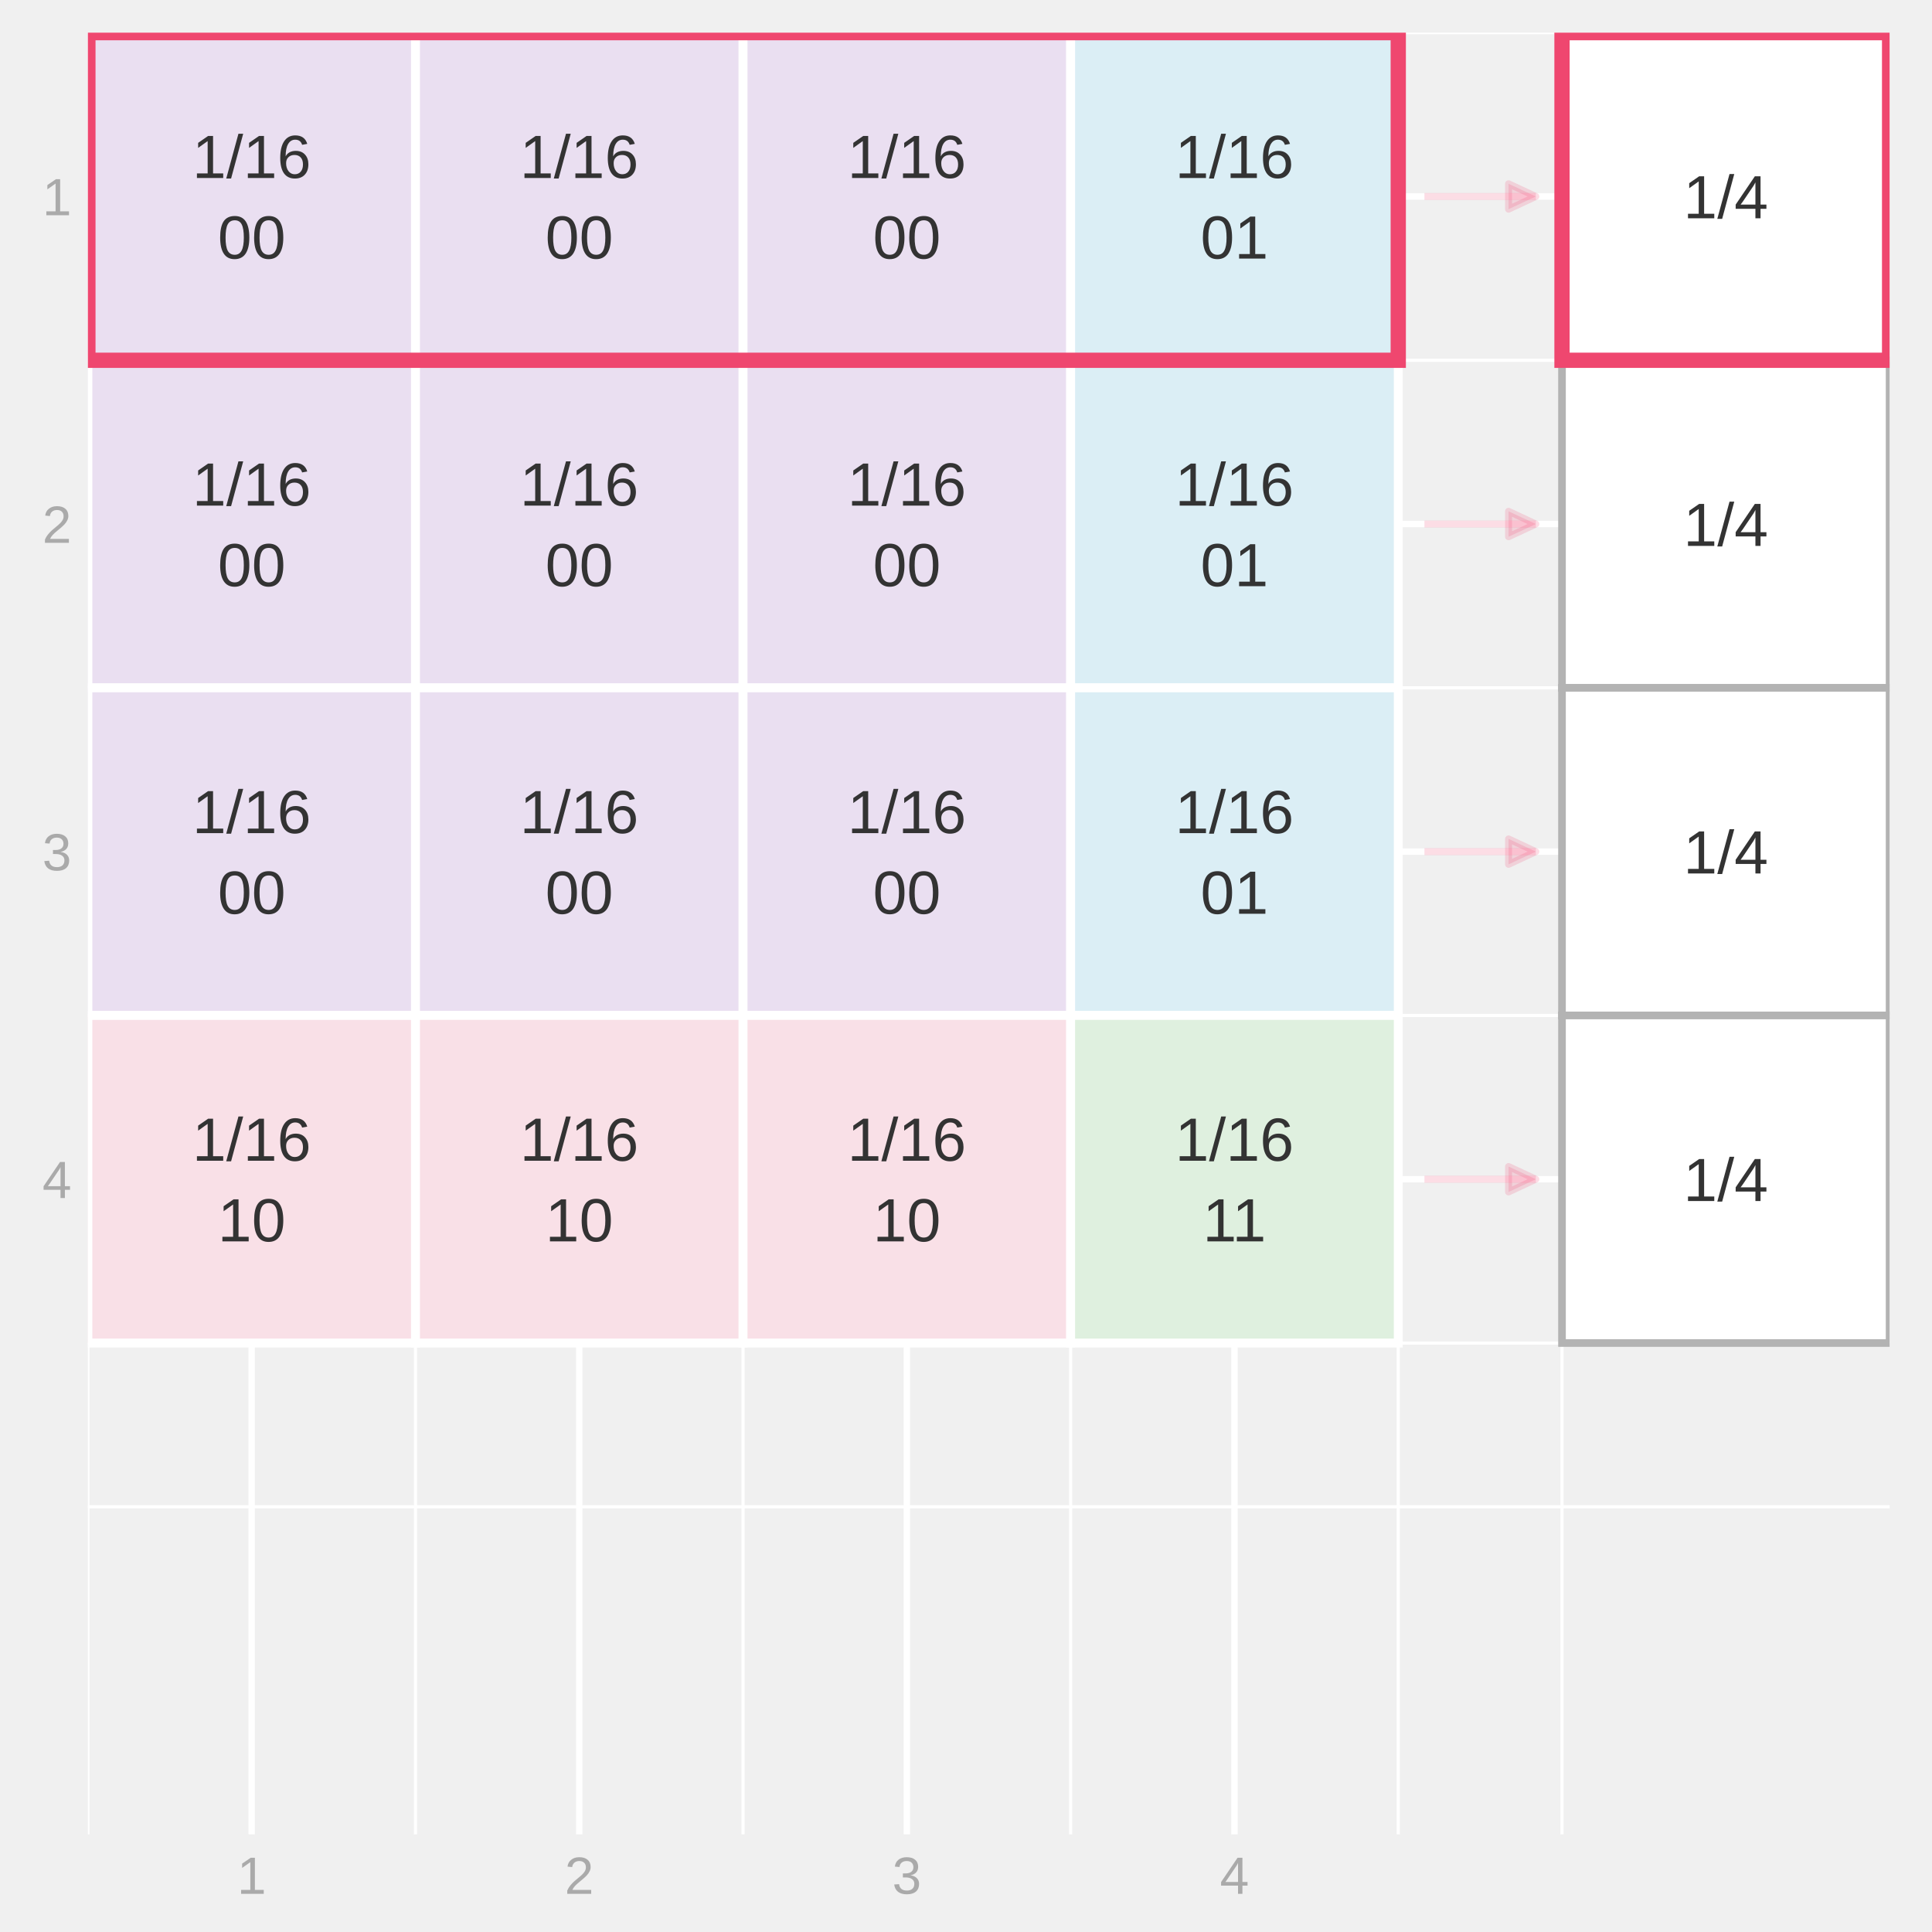
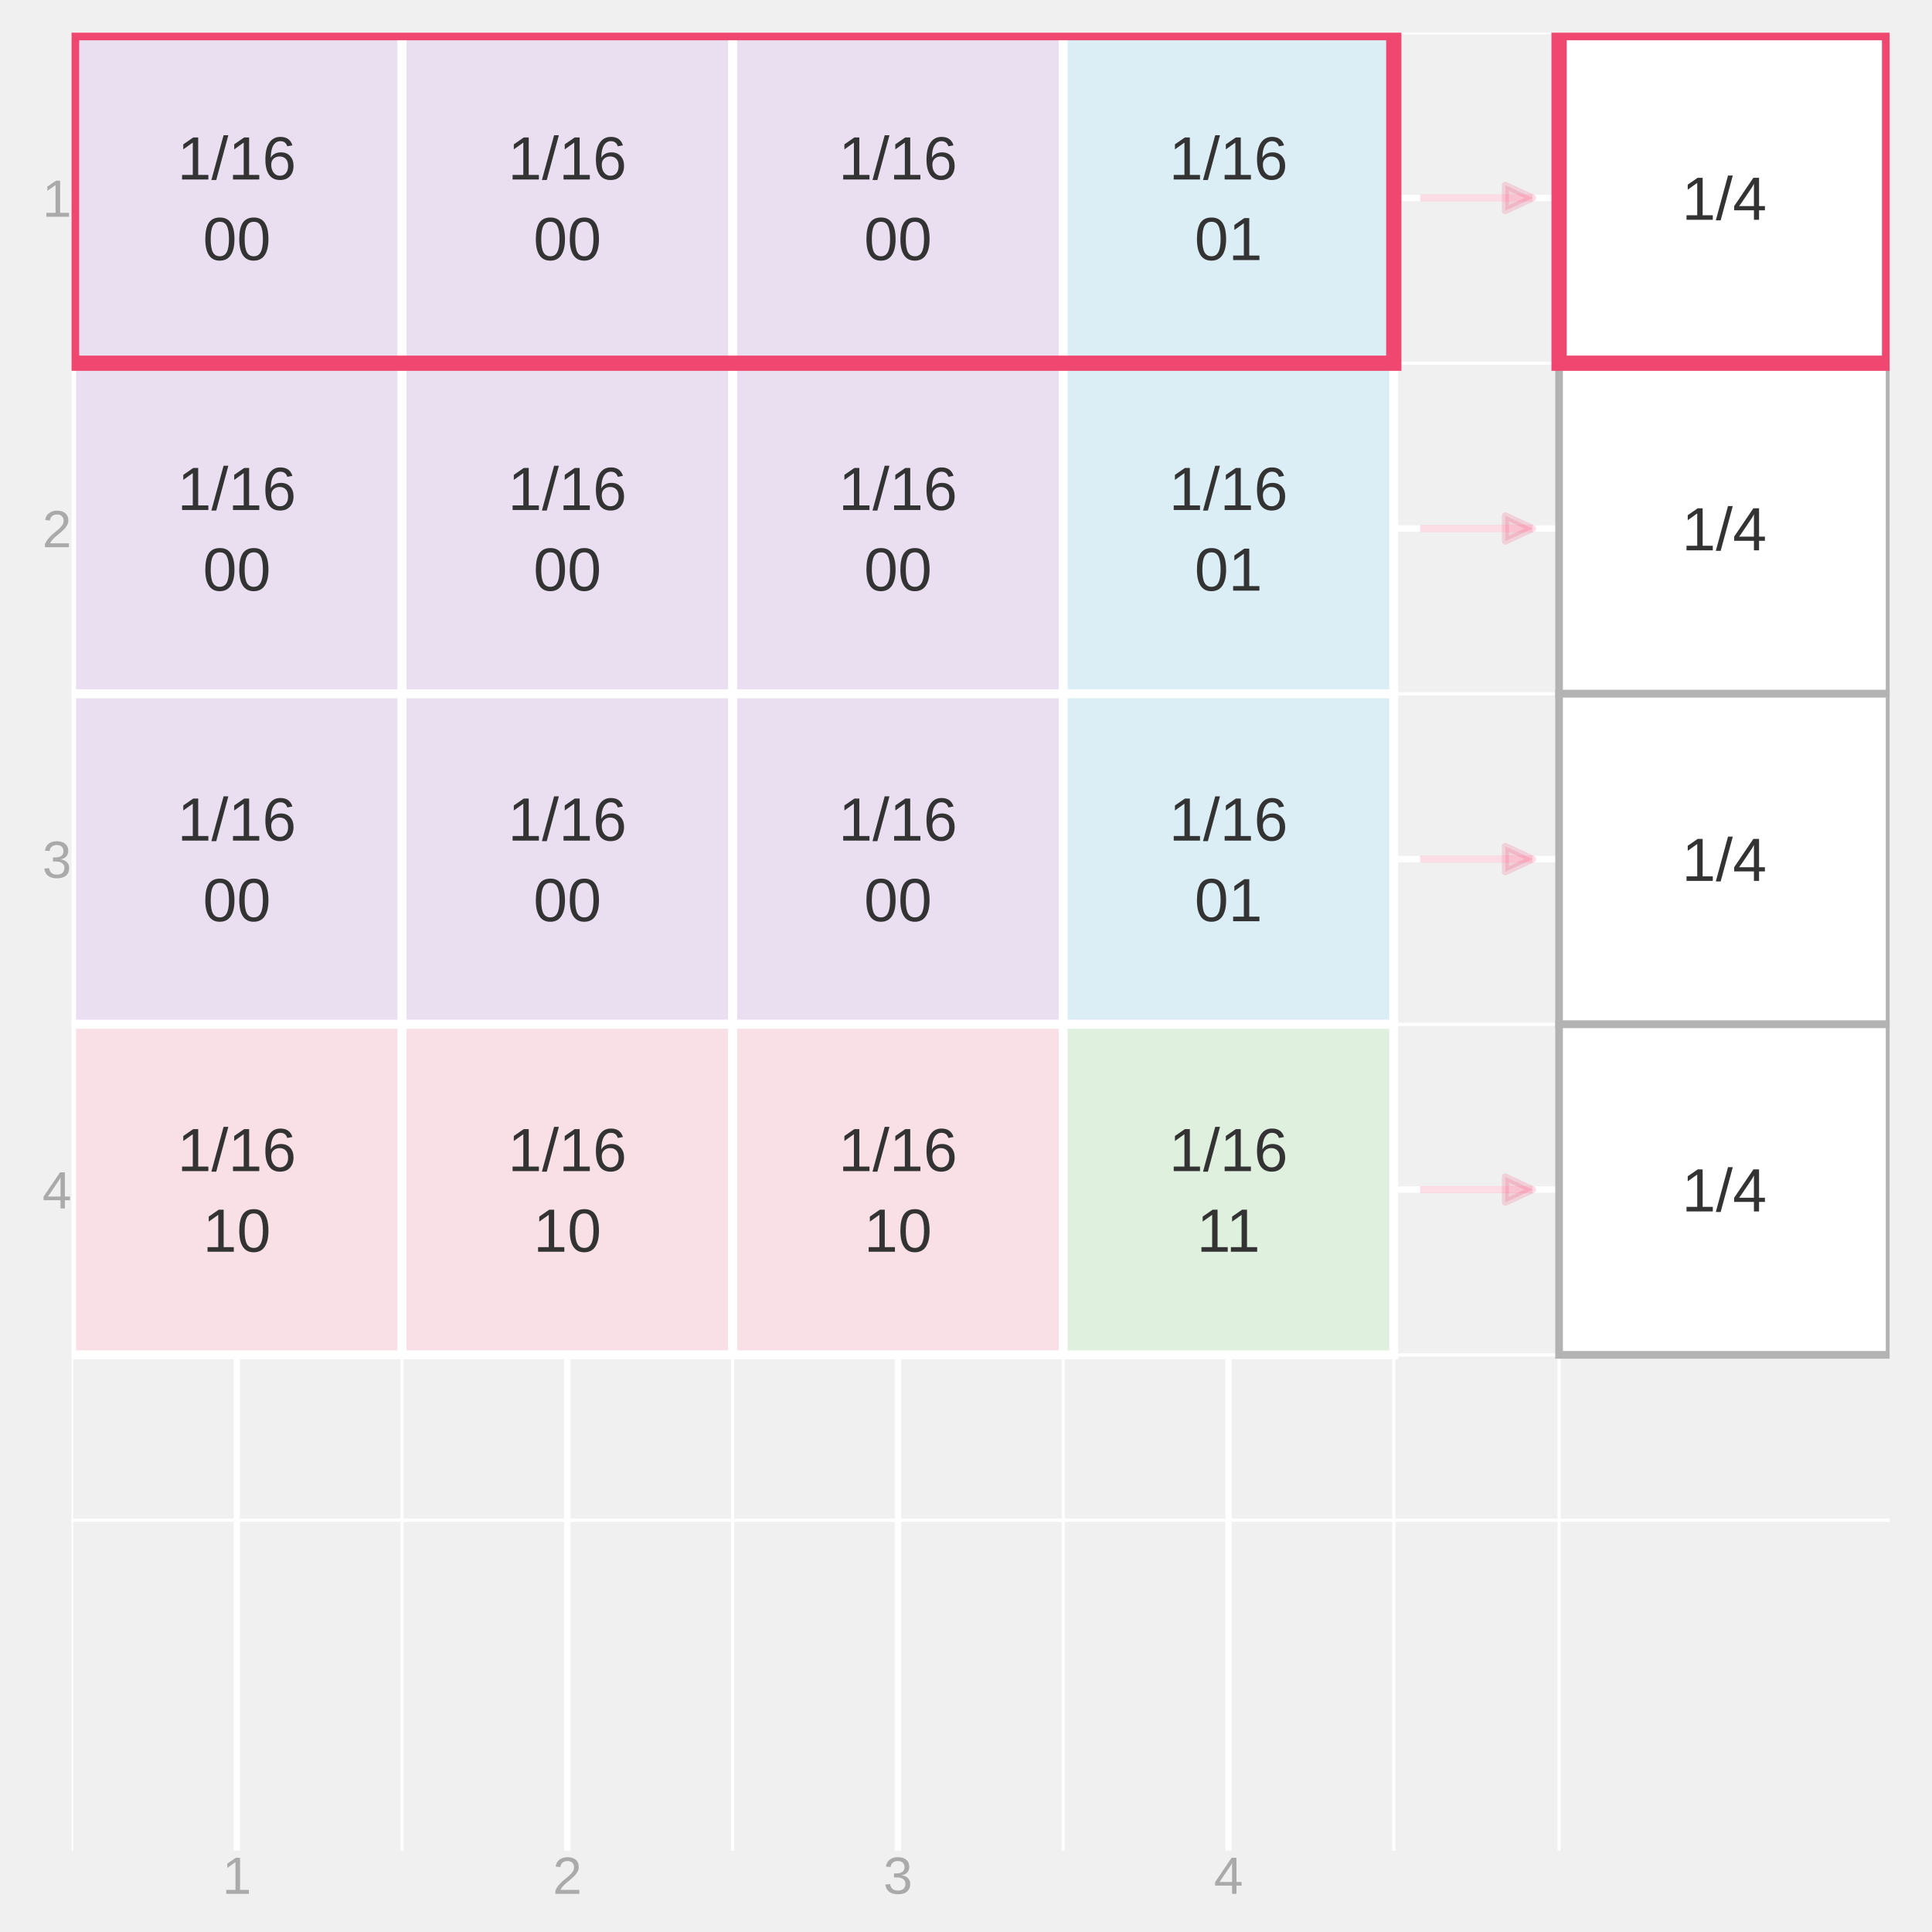
<svg xmlns="http://www.w3.org/2000/svg" width="324.00pt" height="324.00pt" viewBox="0 0 324.00 324.00">
  <g class="svglite">
    <defs>
      <style type="text/css">
    .svglite line, .svglite polyline, .svglite polygon, .svglite path, .svglite rect, .svglite circle {
      fill: none;
      stroke: #000000;
      stroke-linecap: round;
      stroke-linejoin: round;
      stroke-miterlimit: 10.00;
    }
    .svglite text {
      white-space: pre;
    }
    .svglite g.glyphgroup path {
      fill: inherit;
      stroke: none;
    }
  </style>
    </defs>
    <rect width="100%" height="100%" style="stroke: none; fill: none;" />
    <defs>
      <clipPath id="cpMC4wMHwzMjQuMDB8MC4wMHwzMjQuMDA=">
        <rect x="0.00" y="0.00" width="324.00" height="324.00" />
      </clipPath>
    </defs>
    <g clip-path="url(#cpMC4wMHwzMjQuMDB8MC4wMHwzMjQuMDA=)">
</g>
    <defs>
      <clipPath id="cpMS42M3wzMjIuMzd8MC4wMHwzMjQuMDA=">
        <rect x="1.63" y="0.00" width="320.74" height="324.00" />
      </clipPath>
    </defs>
    <g clip-path="url(#cpMS42M3wzMjIuMzd8MC4wMHwzMjQuMDA=)">
      <rect x="1.63" y="0.00" width="320.74" height="324.00" style="stroke-width: 1.07; stroke: none;" />
    </g>
    <g clip-path="url(#cpMC4wMHwzMjQuMDB8MC4wMHwzMjQuMDA=)">
</g>
    <defs>
-       <clipPath id="cpMTQuNzR8MzE2Ljg5fDUuNDh8MzA3LjYz">
-         <rect x="14.74" y="5.48" width="302.15" height="302.15" />
+       <clipPath id="cpMTIuMDB8MzE2Ljg5fDUuNDh8MzEwLjM3">
+         <rect x="12.00" y="5.48" width="304.89" height="304.89" />
      </clipPath>
    </defs>
-     <g clip-path="url(#cpMTQuNzR8MzE2Ljg5fDUuNDh8MzA3LjYz)">
-       <rect x="14.74" y="5.48" width="302.15" height="302.15" style="stroke-width: 1.07; stroke: none;" />
-       <polyline points="14.74,5.48 316.89,5.48 " style="stroke-width: 0.53; stroke: #FFFFFF; stroke-linecap: butt;" />
-       <polyline points="14.74,60.42 316.89,60.42 " style="stroke-width: 0.53; stroke: #FFFFFF; stroke-linecap: butt;" />
-       <polyline points="14.74,115.35 316.89,115.35 " style="stroke-width: 0.53; stroke: #FFFFFF; stroke-linecap: butt;" />
-       <polyline points="14.74,170.29 316.89,170.29 " style="stroke-width: 0.53; stroke: #FFFFFF; stroke-linecap: butt;" />
-       <polyline points="14.74,225.23 316.89,225.23 " style="stroke-width: 0.53; stroke: #FFFFFF; stroke-linecap: butt;" />
-       <polyline points="14.74,252.69 316.89,252.69 " style="stroke-width: 0.53; stroke: #FFFFFF; stroke-linecap: butt;" />
-       <polyline points="14.74,307.63 14.74,5.48 " style="stroke-width: 0.53; stroke: #FFFFFF; stroke-linecap: butt;" />
-       <polyline points="69.68,307.63 69.68,5.48 " style="stroke-width: 0.53; stroke: #FFFFFF; stroke-linecap: butt;" />
-       <polyline points="124.61,307.63 124.61,5.48 " style="stroke-width: 0.53; stroke: #FFFFFF; stroke-linecap: butt;" />
-       <polyline points="179.55,307.63 179.55,5.48 " style="stroke-width: 0.53; stroke: #FFFFFF; stroke-linecap: butt;" />
-       <polyline points="234.49,307.63 234.49,5.48 " style="stroke-width: 0.53; stroke: #FFFFFF; stroke-linecap: butt;" />
-       <polyline points="261.95,307.63 261.95,5.48 " style="stroke-width: 0.53; stroke: #FFFFFF; stroke-linecap: butt;" />
-       <polyline points="14.74,32.95 316.89,32.95 " style="stroke-width: 1.07; stroke: #FFFFFF; stroke-linecap: butt;" />
-       <polyline points="14.74,87.88 316.89,87.88 " style="stroke-width: 1.07; stroke: #FFFFFF; stroke-linecap: butt;" />
-       <polyline points="14.74,142.82 316.89,142.82 " style="stroke-width: 1.07; stroke: #FFFFFF; stroke-linecap: butt;" />
-       <polyline points="14.74,197.76 316.89,197.76 " style="stroke-width: 1.07; stroke: #FFFFFF; stroke-linecap: butt;" />
-       <polyline points="42.21,307.63 42.21,5.48 " style="stroke-width: 1.07; stroke: #FFFFFF; stroke-linecap: butt;" />
-       <polyline points="97.14,307.63 97.14,5.48 " style="stroke-width: 1.07; stroke: #FFFFFF; stroke-linecap: butt;" />
-       <polyline points="152.08,307.63 152.08,5.48 " style="stroke-width: 1.07; stroke: #FFFFFF; stroke-linecap: butt;" />
-       <polyline points="207.02,307.63 207.02,5.48 " style="stroke-width: 1.07; stroke: #FFFFFF; stroke-linecap: butt;" />
-       <rect x="14.74" y="5.48" width="54.94" height="54.94" style="stroke-width: 1.49; stroke: #FFFFFF; stroke-linecap: butt; stroke-linejoin: miter; fill: #EADFF1;" />
-       <rect x="14.74" y="60.42" width="54.94" height="54.94" style="stroke-width: 1.49; stroke: #FFFFFF; stroke-linecap: butt; stroke-linejoin: miter; fill: #EADFF1;" />
-       <rect x="14.74" y="115.35" width="54.94" height="54.94" style="stroke-width: 1.49; stroke: #FFFFFF; stroke-linecap: butt; stroke-linejoin: miter; fill: #EADFF1;" />
-       <rect x="14.74" y="170.29" width="54.94" height="54.94" style="stroke-width: 1.49; stroke: #FFFFFF; stroke-linecap: butt; stroke-linejoin: miter; fill: #F9E0E7;" />
-       <rect x="69.68" y="5.48" width="54.94" height="54.94" style="stroke-width: 1.49; stroke: #FFFFFF; stroke-linecap: butt; stroke-linejoin: miter; fill: #EADFF1;" />
-       <rect x="69.68" y="60.42" width="54.94" height="54.94" style="stroke-width: 1.49; stroke: #FFFFFF; stroke-linecap: butt; stroke-linejoin: miter; fill: #EADFF1;" />
-       <rect x="69.68" y="115.35" width="54.94" height="54.94" style="stroke-width: 1.49; stroke: #FFFFFF; stroke-linecap: butt; stroke-linejoin: miter; fill: #EADFF1;" />
-       <rect x="69.68" y="170.29" width="54.94" height="54.94" style="stroke-width: 1.49; stroke: #FFFFFF; stroke-linecap: butt; stroke-linejoin: miter; fill: #F9E0E7;" />
-       <rect x="124.61" y="5.48" width="54.94" height="54.94" style="stroke-width: 1.49; stroke: #FFFFFF; stroke-linecap: butt; stroke-linejoin: miter; fill: #EADFF1;" />
-       <rect x="124.61" y="60.42" width="54.94" height="54.94" style="stroke-width: 1.49; stroke: #FFFFFF; stroke-linecap: butt; stroke-linejoin: miter; fill: #EADFF1;" />
-       <rect x="124.61" y="115.35" width="54.94" height="54.94" style="stroke-width: 1.49; stroke: #FFFFFF; stroke-linecap: butt; stroke-linejoin: miter; fill: #EADFF1;" />
-       <rect x="124.61" y="170.29" width="54.94" height="54.94" style="stroke-width: 1.49; stroke: #FFFFFF; stroke-linecap: butt; stroke-linejoin: miter; fill: #F9E0E7;" />
-       <rect x="179.55" y="5.48" width="54.94" height="54.94" style="stroke-width: 1.49; stroke: #FFFFFF; stroke-linecap: butt; stroke-linejoin: miter; fill: #DBEEF5;" />
-       <rect x="179.55" y="60.42" width="54.94" height="54.94" style="stroke-width: 1.49; stroke: #FFFFFF; stroke-linecap: butt; stroke-linejoin: miter; fill: #DBEEF5;" />
-       <rect x="179.55" y="115.35" width="54.94" height="54.94" style="stroke-width: 1.49; stroke: #FFFFFF; stroke-linecap: butt; stroke-linejoin: miter; fill: #DBEEF5;" />
-       <rect x="179.55" y="170.29" width="54.94" height="54.94" style="stroke-width: 1.49; stroke: #FFFFFF; stroke-linecap: butt; stroke-linejoin: miter; fill: #DFF0DF;" />
-       <text x="42.21" y="29.85" text-anchor="middle" style="font-size: 10.24px;fill: #333333; font-family: &quot;Arial&quot;;" textLength="19.91px" lengthAdjust="spacingAndGlyphs">1/16</text>
-       <text x="42.21" y="43.37" text-anchor="middle" style="font-size: 10.24px;fill: #333333; font-family: &quot;Arial&quot;;" textLength="11.38px" lengthAdjust="spacingAndGlyphs">00</text>
-       <text x="42.21" y="84.79" text-anchor="middle" style="font-size: 10.24px;fill: #333333; font-family: &quot;Arial&quot;;" textLength="19.91px" lengthAdjust="spacingAndGlyphs">1/16</text>
-       <text x="42.21" y="98.31" text-anchor="middle" style="font-size: 10.24px;fill: #333333; font-family: &quot;Arial&quot;;" textLength="11.38px" lengthAdjust="spacingAndGlyphs">00</text>
-       <text x="42.21" y="139.72" text-anchor="middle" style="font-size: 10.24px;fill: #333333; font-family: &quot;Arial&quot;;" textLength="19.91px" lengthAdjust="spacingAndGlyphs">1/16</text>
-       <text x="42.21" y="153.24" text-anchor="middle" style="font-size: 10.24px;fill: #333333; font-family: &quot;Arial&quot;;" textLength="11.38px" lengthAdjust="spacingAndGlyphs">00</text>
-       <text x="42.21" y="194.66" text-anchor="middle" style="font-size: 10.24px;fill: #333333; font-family: &quot;Arial&quot;;" textLength="19.91px" lengthAdjust="spacingAndGlyphs">1/16</text>
-       <text x="42.21" y="208.18" text-anchor="middle" style="font-size: 10.24px;fill: #333333; font-family: &quot;Arial&quot;;" textLength="11.38px" lengthAdjust="spacingAndGlyphs">10</text>
-       <text x="97.14" y="29.85" text-anchor="middle" style="font-size: 10.24px;fill: #333333; font-family: &quot;Arial&quot;;" textLength="19.91px" lengthAdjust="spacingAndGlyphs">1/16</text>
-       <text x="97.14" y="43.37" text-anchor="middle" style="font-size: 10.24px;fill: #333333; font-family: &quot;Arial&quot;;" textLength="11.38px" lengthAdjust="spacingAndGlyphs">00</text>
-       <text x="97.14" y="84.79" text-anchor="middle" style="font-size: 10.24px;fill: #333333; font-family: &quot;Arial&quot;;" textLength="19.91px" lengthAdjust="spacingAndGlyphs">1/16</text>
-       <text x="97.14" y="98.31" text-anchor="middle" style="font-size: 10.24px;fill: #333333; font-family: &quot;Arial&quot;;" textLength="11.38px" lengthAdjust="spacingAndGlyphs">00</text>
-       <text x="97.14" y="139.72" text-anchor="middle" style="font-size: 10.24px;fill: #333333; font-family: &quot;Arial&quot;;" textLength="19.91px" lengthAdjust="spacingAndGlyphs">1/16</text>
-       <text x="97.14" y="153.24" text-anchor="middle" style="font-size: 10.24px;fill: #333333; font-family: &quot;Arial&quot;;" textLength="11.38px" lengthAdjust="spacingAndGlyphs">00</text>
-       <text x="97.14" y="194.66" text-anchor="middle" style="font-size: 10.24px;fill: #333333; font-family: &quot;Arial&quot;;" textLength="19.91px" lengthAdjust="spacingAndGlyphs">1/16</text>
-       <text x="97.14" y="208.18" text-anchor="middle" style="font-size: 10.24px;fill: #333333; font-family: &quot;Arial&quot;;" textLength="11.38px" lengthAdjust="spacingAndGlyphs">10</text>
-       <text x="152.08" y="29.85" text-anchor="middle" style="font-size: 10.24px;fill: #333333; font-family: &quot;Arial&quot;;" textLength="19.91px" lengthAdjust="spacingAndGlyphs">1/16</text>
-       <text x="152.08" y="43.37" text-anchor="middle" style="font-size: 10.24px;fill: #333333; font-family: &quot;Arial&quot;;" textLength="11.38px" lengthAdjust="spacingAndGlyphs">00</text>
-       <text x="152.08" y="84.79" text-anchor="middle" style="font-size: 10.24px;fill: #333333; font-family: &quot;Arial&quot;;" textLength="19.91px" lengthAdjust="spacingAndGlyphs">1/16</text>
-       <text x="152.08" y="98.31" text-anchor="middle" style="font-size: 10.24px;fill: #333333; font-family: &quot;Arial&quot;;" textLength="11.38px" lengthAdjust="spacingAndGlyphs">00</text>
-       <text x="152.08" y="139.72" text-anchor="middle" style="font-size: 10.24px;fill: #333333; font-family: &quot;Arial&quot;;" textLength="19.91px" lengthAdjust="spacingAndGlyphs">1/16</text>
-       <text x="152.08" y="153.24" text-anchor="middle" style="font-size: 10.24px;fill: #333333; font-family: &quot;Arial&quot;;" textLength="11.38px" lengthAdjust="spacingAndGlyphs">00</text>
-       <text x="152.08" y="194.66" text-anchor="middle" style="font-size: 10.24px;fill: #333333; font-family: &quot;Arial&quot;;" textLength="19.91px" lengthAdjust="spacingAndGlyphs">1/16</text>
-       <text x="152.08" y="208.18" text-anchor="middle" style="font-size: 10.24px;fill: #333333; font-family: &quot;Arial&quot;;" textLength="11.38px" lengthAdjust="spacingAndGlyphs">10</text>
-       <text x="207.02" y="29.85" text-anchor="middle" style="font-size: 10.24px;fill: #333333; font-family: &quot;Arial&quot;;" textLength="19.91px" lengthAdjust="spacingAndGlyphs">1/16</text>
-       <text x="207.02" y="43.37" text-anchor="middle" style="font-size: 10.24px;fill: #333333; font-family: &quot;Arial&quot;;" textLength="11.38px" lengthAdjust="spacingAndGlyphs">01</text>
-       <text x="207.02" y="84.79" text-anchor="middle" style="font-size: 10.24px;fill: #333333; font-family: &quot;Arial&quot;;" textLength="19.91px" lengthAdjust="spacingAndGlyphs">1/16</text>
-       <text x="207.02" y="98.31" text-anchor="middle" style="font-size: 10.24px;fill: #333333; font-family: &quot;Arial&quot;;" textLength="11.38px" lengthAdjust="spacingAndGlyphs">01</text>
-       <text x="207.02" y="139.72" text-anchor="middle" style="font-size: 10.24px;fill: #333333; font-family: &quot;Arial&quot;;" textLength="19.91px" lengthAdjust="spacingAndGlyphs">1/16</text>
-       <text x="207.02" y="153.24" text-anchor="middle" style="font-size: 10.24px;fill: #333333; font-family: &quot;Arial&quot;;" textLength="11.38px" lengthAdjust="spacingAndGlyphs">01</text>
-       <text x="207.02" y="194.66" text-anchor="middle" style="font-size: 10.24px;fill: #333333; font-family: &quot;Arial&quot;;" textLength="19.91px" lengthAdjust="spacingAndGlyphs">1/16</text>
-       <text x="207.02" y="208.18" text-anchor="middle" style="font-size: 10.24px;fill: #333333; font-family: &quot;Arial&quot;;" textLength="10.61px" lengthAdjust="spacingAndGlyphs">11</text>
-       <rect x="14.74" y="5.48" width="219.75" height="54.94" style="stroke-width: 2.56; stroke: #EF476F; stroke-linecap: butt; stroke-linejoin: miter;" />
-       <line x1="238.88" y1="32.95" x2="257.56" y2="32.95" style="stroke-width: 1.17; stroke: #EF476F; stroke-opacity: 0.18; stroke-linecap: butt;" />
-       <polygon points="252.99,35.08 257.56,32.95 252.99,30.82 " style="stroke-width: 1.17; stroke: #EF476F; stroke-opacity: 0.18; stroke-linecap: butt; fill: #EF476F; fill-opacity: 0.18;" />
-       <line x1="238.88" y1="87.88" x2="257.56" y2="87.88" style="stroke-width: 1.17; stroke: #EF476F; stroke-opacity: 0.18; stroke-linecap: butt;" />
-       <polygon points="252.99,90.01 257.56,87.88 252.99,85.75 " style="stroke-width: 1.17; stroke: #EF476F; stroke-opacity: 0.18; stroke-linecap: butt; fill: #EF476F; fill-opacity: 0.18;" />
-       <line x1="238.88" y1="142.82" x2="257.56" y2="142.82" style="stroke-width: 1.17; stroke: #EF476F; stroke-opacity: 0.18; stroke-linecap: butt;" />
-       <polygon points="252.99,144.95 257.56,142.82 252.99,140.69 " style="stroke-width: 1.17; stroke: #EF476F; stroke-opacity: 0.18; stroke-linecap: butt; fill: #EF476F; fill-opacity: 0.18;" />
-       <line x1="238.88" y1="197.76" x2="257.56" y2="197.76" style="stroke-width: 1.17; stroke: #EF476F; stroke-opacity: 0.18; stroke-linecap: butt;" />
-       <polygon points="252.99,199.89 257.56,197.76 252.99,195.63 " style="stroke-width: 1.17; stroke: #EF476F; stroke-opacity: 0.18; stroke-linecap: butt; fill: #EF476F; fill-opacity: 0.18;" />
-       <rect x="261.95" y="60.42" width="54.94" height="54.94" style="stroke-width: 1.28; stroke: #B3B3B3; stroke-linecap: butt; stroke-linejoin: miter; fill: #FFFFFF;" />
-       <rect x="261.95" y="115.35" width="54.94" height="54.94" style="stroke-width: 1.28; stroke: #B3B3B3; stroke-linecap: butt; stroke-linejoin: miter; fill: #FFFFFF;" />
-       <rect x="261.95" y="170.29" width="54.94" height="54.94" style="stroke-width: 1.28; stroke: #B3B3B3; stroke-linecap: butt; stroke-linejoin: miter; fill: #FFFFFF;" />
-       <rect x="261.95" y="5.48" width="54.94" height="54.94" style="stroke-width: 2.56; stroke: #EF476F; stroke-linecap: butt; stroke-linejoin: miter; fill: #FFFFFF;" />
-       <text x="289.42" y="36.61" text-anchor="middle" style="font-size: 10.24px;fill: #333333; font-family: &quot;Arial&quot;;" textLength="14.22px" lengthAdjust="spacingAndGlyphs">1/4</text>
-       <text x="289.42" y="91.55" text-anchor="middle" style="font-size: 10.24px;fill: #333333; font-family: &quot;Arial&quot;;" textLength="14.22px" lengthAdjust="spacingAndGlyphs">1/4</text>
-       <text x="289.42" y="146.48" text-anchor="middle" style="font-size: 10.24px;fill: #333333; font-family: &quot;Arial&quot;;" textLength="14.22px" lengthAdjust="spacingAndGlyphs">1/4</text>
-       <text x="289.42" y="201.42" text-anchor="middle" style="font-size: 10.24px;fill: #333333; font-family: &quot;Arial&quot;;" textLength="14.22px" lengthAdjust="spacingAndGlyphs">1/4</text>
+     <g clip-path="url(#cpMTIuMDB8MzE2Ljg5fDUuNDh8MzEwLjM3)">
+       <rect x="12.00" y="5.48" width="304.89" height="304.89" style="stroke-width: 1.07; stroke: none;" />
+       <polyline points="12.00,5.48 316.89,5.48 " style="stroke-width: 0.53; stroke: #FFFFFF; stroke-linecap: butt;" />
+       <polyline points="12.00,60.91 316.89,60.91 " style="stroke-width: 0.53; stroke: #FFFFFF; stroke-linecap: butt;" />
+       <polyline points="12.00,116.35 316.89,116.35 " style="stroke-width: 0.53; stroke: #FFFFFF; stroke-linecap: butt;" />
+       <polyline points="12.00,171.78 316.89,171.78 " style="stroke-width: 0.53; stroke: #FFFFFF; stroke-linecap: butt;" />
+       <polyline points="12.00,227.22 316.89,227.22 " style="stroke-width: 0.53; stroke: #FFFFFF; stroke-linecap: butt;" />
+       <polyline points="12.00,254.94 316.89,254.94 " style="stroke-width: 0.53; stroke: #FFFFFF; stroke-linecap: butt;" />
+       <polyline points="12.00,310.37 12.00,5.48 " style="stroke-width: 0.53; stroke: #FFFFFF; stroke-linecap: butt;" />
+       <polyline points="67.43,310.37 67.43,5.48 " style="stroke-width: 0.53; stroke: #FFFFFF; stroke-linecap: butt;" />
+       <polyline points="122.87,310.37 122.87,5.48 " style="stroke-width: 0.53; stroke: #FFFFFF; stroke-linecap: butt;" />
+       <polyline points="178.30,310.37 178.30,5.48 " style="stroke-width: 0.53; stroke: #FFFFFF; stroke-linecap: butt;" />
+       <polyline points="233.74,310.37 233.74,5.48 " style="stroke-width: 0.53; stroke: #FFFFFF; stroke-linecap: butt;" />
+       <polyline points="261.46,310.37 261.46,5.48 " style="stroke-width: 0.53; stroke: #FFFFFF; stroke-linecap: butt;" />
+       <polyline points="12.00,33.20 316.89,33.20 " style="stroke-width: 1.07; stroke: #FFFFFF; stroke-linecap: butt;" />
+       <polyline points="12.00,88.63 316.89,88.63 " style="stroke-width: 1.07; stroke: #FFFFFF; stroke-linecap: butt;" />
+       <polyline points="12.00,144.07 316.89,144.07 " style="stroke-width: 1.07; stroke: #FFFFFF; stroke-linecap: butt;" />
+       <polyline points="12.00,199.50 316.89,199.50 " style="stroke-width: 1.07; stroke: #FFFFFF; stroke-linecap: butt;" />
+       <polyline points="39.72,310.37 39.72,5.48 " style="stroke-width: 1.07; stroke: #FFFFFF; stroke-linecap: butt;" />
+       <polyline points="95.15,310.37 95.15,5.48 " style="stroke-width: 1.07; stroke: #FFFFFF; stroke-linecap: butt;" />
+       <polyline points="150.59,310.37 150.59,5.48 " style="stroke-width: 1.07; stroke: #FFFFFF; stroke-linecap: butt;" />
+       <polyline points="206.02,310.37 206.02,5.48 " style="stroke-width: 1.07; stroke: #FFFFFF; stroke-linecap: butt;" />
+       <rect x="12.00" y="5.48" width="55.43" height="55.43" style="stroke-width: 1.49; stroke: #FFFFFF; stroke-linecap: butt; stroke-linejoin: miter; fill: #EADFF1;" />
+       <rect x="12.00" y="60.91" width="55.43" height="55.43" style="stroke-width: 1.49; stroke: #FFFFFF; stroke-linecap: butt; stroke-linejoin: miter; fill: #EADFF1;" />
+       <rect x="12.00" y="116.35" width="55.43" height="55.43" style="stroke-width: 1.49; stroke: #FFFFFF; stroke-linecap: butt; stroke-linejoin: miter; fill: #EADFF1;" />
+       <rect x="12.00" y="171.78" width="55.43" height="55.43" style="stroke-width: 1.49; stroke: #FFFFFF; stroke-linecap: butt; stroke-linejoin: miter; fill: #F9E0E7;" />
+       <rect x="67.43" y="5.48" width="55.43" height="55.43" style="stroke-width: 1.49; stroke: #FFFFFF; stroke-linecap: butt; stroke-linejoin: miter; fill: #EADFF1;" />
+       <rect x="67.43" y="60.91" width="55.43" height="55.43" style="stroke-width: 1.49; stroke: #FFFFFF; stroke-linecap: butt; stroke-linejoin: miter; fill: #EADFF1;" />
+       <rect x="67.43" y="116.35" width="55.43" height="55.43" style="stroke-width: 1.49; stroke: #FFFFFF; stroke-linecap: butt; stroke-linejoin: miter; fill: #EADFF1;" />
+       <rect x="67.43" y="171.78" width="55.43" height="55.43" style="stroke-width: 1.49; stroke: #FFFFFF; stroke-linecap: butt; stroke-linejoin: miter; fill: #F9E0E7;" />
+       <rect x="122.87" y="5.48" width="55.43" height="55.43" style="stroke-width: 1.49; stroke: #FFFFFF; stroke-linecap: butt; stroke-linejoin: miter; fill: #EADFF1;" />
+       <rect x="122.87" y="60.91" width="55.43" height="55.43" style="stroke-width: 1.49; stroke: #FFFFFF; stroke-linecap: butt; stroke-linejoin: miter; fill: #EADFF1;" />
+       <rect x="122.87" y="116.35" width="55.43" height="55.43" style="stroke-width: 1.49; stroke: #FFFFFF; stroke-linecap: butt; stroke-linejoin: miter; fill: #EADFF1;" />
+       <rect x="122.87" y="171.78" width="55.43" height="55.43" style="stroke-width: 1.49; stroke: #FFFFFF; stroke-linecap: butt; stroke-linejoin: miter; fill: #F9E0E7;" />
+       <rect x="178.30" y="5.48" width="55.43" height="55.43" style="stroke-width: 1.49; stroke: #FFFFFF; stroke-linecap: butt; stroke-linejoin: miter; fill: #DBEEF5;" />
+       <rect x="178.30" y="60.91" width="55.43" height="55.43" style="stroke-width: 1.49; stroke: #FFFFFF; stroke-linecap: butt; stroke-linejoin: miter; fill: #DBEEF5;" />
+       <rect x="178.30" y="116.35" width="55.43" height="55.43" style="stroke-width: 1.49; stroke: #FFFFFF; stroke-linecap: butt; stroke-linejoin: miter; fill: #DBEEF5;" />
+       <rect x="178.30" y="171.78" width="55.43" height="55.43" style="stroke-width: 1.49; stroke: #FFFFFF; stroke-linecap: butt; stroke-linejoin: miter; fill: #DFF0DF;" />
+       <text x="39.72" y="30.10" text-anchor="middle" style="font-size: 10.24px;fill: #333333; font-family: &quot;Arial&quot;;" textLength="19.91px" lengthAdjust="spacingAndGlyphs">1/16</text>
+       <text x="39.72" y="43.62" text-anchor="middle" style="font-size: 10.24px;fill: #333333; font-family: &quot;Arial&quot;;" textLength="11.38px" lengthAdjust="spacingAndGlyphs">00</text>
+       <text x="39.72" y="85.53" text-anchor="middle" style="font-size: 10.24px;fill: #333333; font-family: &quot;Arial&quot;;" textLength="19.91px" lengthAdjust="spacingAndGlyphs">1/16</text>
+       <text x="39.72" y="99.05" text-anchor="middle" style="font-size: 10.24px;fill: #333333; font-family: &quot;Arial&quot;;" textLength="11.38px" lengthAdjust="spacingAndGlyphs">00</text>
+       <text x="39.72" y="140.97" text-anchor="middle" style="font-size: 10.24px;fill: #333333; font-family: &quot;Arial&quot;;" textLength="19.91px" lengthAdjust="spacingAndGlyphs">1/16</text>
+       <text x="39.72" y="154.49" text-anchor="middle" style="font-size: 10.24px;fill: #333333; font-family: &quot;Arial&quot;;" textLength="11.38px" lengthAdjust="spacingAndGlyphs">00</text>
+       <text x="39.72" y="196.40" text-anchor="middle" style="font-size: 10.24px;fill: #333333; font-family: &quot;Arial&quot;;" textLength="19.91px" lengthAdjust="spacingAndGlyphs">1/16</text>
+       <text x="39.72" y="209.92" text-anchor="middle" style="font-size: 10.24px;fill: #333333; font-family: &quot;Arial&quot;;" textLength="11.38px" lengthAdjust="spacingAndGlyphs">10</text>
+       <text x="95.15" y="30.10" text-anchor="middle" style="font-size: 10.24px;fill: #333333; font-family: &quot;Arial&quot;;" textLength="19.91px" lengthAdjust="spacingAndGlyphs">1/16</text>
+       <text x="95.15" y="43.62" text-anchor="middle" style="font-size: 10.24px;fill: #333333; font-family: &quot;Arial&quot;;" textLength="11.38px" lengthAdjust="spacingAndGlyphs">00</text>
+       <text x="95.15" y="85.53" text-anchor="middle" style="font-size: 10.24px;fill: #333333; font-family: &quot;Arial&quot;;" textLength="19.91px" lengthAdjust="spacingAndGlyphs">1/16</text>
+       <text x="95.15" y="99.05" text-anchor="middle" style="font-size: 10.24px;fill: #333333; font-family: &quot;Arial&quot;;" textLength="11.38px" lengthAdjust="spacingAndGlyphs">00</text>
+       <text x="95.15" y="140.97" text-anchor="middle" style="font-size: 10.24px;fill: #333333; font-family: &quot;Arial&quot;;" textLength="19.91px" lengthAdjust="spacingAndGlyphs">1/16</text>
+       <text x="95.15" y="154.49" text-anchor="middle" style="font-size: 10.24px;fill: #333333; font-family: &quot;Arial&quot;;" textLength="11.38px" lengthAdjust="spacingAndGlyphs">00</text>
+       <text x="95.15" y="196.40" text-anchor="middle" style="font-size: 10.24px;fill: #333333; font-family: &quot;Arial&quot;;" textLength="19.91px" lengthAdjust="spacingAndGlyphs">1/16</text>
+       <text x="95.15" y="209.92" text-anchor="middle" style="font-size: 10.24px;fill: #333333; font-family: &quot;Arial&quot;;" textLength="11.38px" lengthAdjust="spacingAndGlyphs">10</text>
+       <text x="150.59" y="30.10" text-anchor="middle" style="font-size: 10.24px;fill: #333333; font-family: &quot;Arial&quot;;" textLength="19.91px" lengthAdjust="spacingAndGlyphs">1/16</text>
+       <text x="150.59" y="43.62" text-anchor="middle" style="font-size: 10.24px;fill: #333333; font-family: &quot;Arial&quot;;" textLength="11.38px" lengthAdjust="spacingAndGlyphs">00</text>
+       <text x="150.59" y="85.53" text-anchor="middle" style="font-size: 10.24px;fill: #333333; font-family: &quot;Arial&quot;;" textLength="19.91px" lengthAdjust="spacingAndGlyphs">1/16</text>
+       <text x="150.59" y="99.05" text-anchor="middle" style="font-size: 10.24px;fill: #333333; font-family: &quot;Arial&quot;;" textLength="11.38px" lengthAdjust="spacingAndGlyphs">00</text>
+       <text x="150.59" y="140.97" text-anchor="middle" style="font-size: 10.24px;fill: #333333; font-family: &quot;Arial&quot;;" textLength="19.91px" lengthAdjust="spacingAndGlyphs">1/16</text>
+       <text x="150.59" y="154.49" text-anchor="middle" style="font-size: 10.24px;fill: #333333; font-family: &quot;Arial&quot;;" textLength="11.38px" lengthAdjust="spacingAndGlyphs">00</text>
+       <text x="150.59" y="196.40" text-anchor="middle" style="font-size: 10.24px;fill: #333333; font-family: &quot;Arial&quot;;" textLength="19.91px" lengthAdjust="spacingAndGlyphs">1/16</text>
+       <text x="150.59" y="209.92" text-anchor="middle" style="font-size: 10.24px;fill: #333333; font-family: &quot;Arial&quot;;" textLength="11.38px" lengthAdjust="spacingAndGlyphs">10</text>
+       <text x="206.02" y="30.10" text-anchor="middle" style="font-size: 10.24px;fill: #333333; font-family: &quot;Arial&quot;;" textLength="19.91px" lengthAdjust="spacingAndGlyphs">1/16</text>
+       <text x="206.02" y="43.62" text-anchor="middle" style="font-size: 10.24px;fill: #333333; font-family: &quot;Arial&quot;;" textLength="11.38px" lengthAdjust="spacingAndGlyphs">01</text>
+       <text x="206.02" y="85.53" text-anchor="middle" style="font-size: 10.24px;fill: #333333; font-family: &quot;Arial&quot;;" textLength="19.91px" lengthAdjust="spacingAndGlyphs">1/16</text>
+       <text x="206.02" y="99.05" text-anchor="middle" style="font-size: 10.24px;fill: #333333; font-family: &quot;Arial&quot;;" textLength="11.38px" lengthAdjust="spacingAndGlyphs">01</text>
+       <text x="206.02" y="140.97" text-anchor="middle" style="font-size: 10.24px;fill: #333333; font-family: &quot;Arial&quot;;" textLength="19.91px" lengthAdjust="spacingAndGlyphs">1/16</text>
+       <text x="206.02" y="154.49" text-anchor="middle" style="font-size: 10.24px;fill: #333333; font-family: &quot;Arial&quot;;" textLength="11.38px" lengthAdjust="spacingAndGlyphs">01</text>
+       <text x="206.02" y="196.40" text-anchor="middle" style="font-size: 10.24px;fill: #333333; font-family: &quot;Arial&quot;;" textLength="19.91px" lengthAdjust="spacingAndGlyphs">1/16</text>
+       <text x="206.02" y="209.92" text-anchor="middle" style="font-size: 10.24px;fill: #333333; font-family: &quot;Arial&quot;;" textLength="10.61px" lengthAdjust="spacingAndGlyphs">11</text>
+       <rect x="12.00" y="5.48" width="221.74" height="55.43" style="stroke-width: 2.56; stroke: #EF476F; stroke-linecap: butt; stroke-linejoin: miter;" />
+       <line x1="238.17" y1="33.20" x2="257.02" y2="33.20" style="stroke-width: 1.17; stroke: #EF476F; stroke-opacity: 0.18; stroke-linecap: butt;" />
+       <polygon points="252.45,35.33 257.02,33.20 252.45,31.07 " style="stroke-width: 1.17; stroke: #EF476F; stroke-opacity: 0.18; stroke-linecap: butt; fill: #EF476F; fill-opacity: 0.18;" />
+       <line x1="238.17" y1="88.63" x2="257.02" y2="88.63" style="stroke-width: 1.17; stroke: #EF476F; stroke-opacity: 0.18; stroke-linecap: butt;" />
+       <polygon points="252.45,90.76 257.02,88.63 252.45,86.50 " style="stroke-width: 1.17; stroke: #EF476F; stroke-opacity: 0.18; stroke-linecap: butt; fill: #EF476F; fill-opacity: 0.18;" />
+       <line x1="238.17" y1="144.07" x2="257.02" y2="144.07" style="stroke-width: 1.17; stroke: #EF476F; stroke-opacity: 0.18; stroke-linecap: butt;" />
+       <polygon points="252.45,146.20 257.02,144.07 252.45,141.94 " style="stroke-width: 1.17; stroke: #EF476F; stroke-opacity: 0.18; stroke-linecap: butt; fill: #EF476F; fill-opacity: 0.18;" />
+       <line x1="238.17" y1="199.50" x2="257.02" y2="199.50" style="stroke-width: 1.17; stroke: #EF476F; stroke-opacity: 0.18; stroke-linecap: butt;" />
+       <polygon points="252.45,201.63 257.02,199.50 252.45,197.37 " style="stroke-width: 1.17; stroke: #EF476F; stroke-opacity: 0.18; stroke-linecap: butt; fill: #EF476F; fill-opacity: 0.18;" />
+       <rect x="261.46" y="60.91" width="55.43" height="55.43" style="stroke-width: 1.28; stroke: #B3B3B3; stroke-linecap: butt; stroke-linejoin: miter; fill: #FFFFFF;" />
+       <rect x="261.46" y="116.35" width="55.43" height="55.43" style="stroke-width: 1.28; stroke: #B3B3B3; stroke-linecap: butt; stroke-linejoin: miter; fill: #FFFFFF;" />
+       <rect x="261.46" y="171.78" width="55.43" height="55.43" style="stroke-width: 1.28; stroke: #B3B3B3; stroke-linecap: butt; stroke-linejoin: miter; fill: #FFFFFF;" />
+       <rect x="261.46" y="5.48" width="55.43" height="55.43" style="stroke-width: 2.56; stroke: #EF476F; stroke-linecap: butt; stroke-linejoin: miter; fill: #FFFFFF;" />
+       <text x="289.17" y="36.86" text-anchor="middle" style="font-size: 10.24px;fill: #333333; font-family: &quot;Arial&quot;;" textLength="14.22px" lengthAdjust="spacingAndGlyphs">1/4</text>
+       <text x="289.17" y="92.29" text-anchor="middle" style="font-size: 10.24px;fill: #333333; font-family: &quot;Arial&quot;;" textLength="14.22px" lengthAdjust="spacingAndGlyphs">1/4</text>
+       <text x="289.17" y="147.73" text-anchor="middle" style="font-size: 10.24px;fill: #333333; font-family: &quot;Arial&quot;;" textLength="14.22px" lengthAdjust="spacingAndGlyphs">1/4</text>
+       <text x="289.17" y="203.16" text-anchor="middle" style="font-size: 10.24px;fill: #333333; font-family: &quot;Arial&quot;;" textLength="14.22px" lengthAdjust="spacingAndGlyphs">1/4</text>
    </g>
    <g clip-path="url(#cpMC4wMHwzMjQuMDB8MC4wMHwzMjQuMDA=)">
-       <text x="9.55" y="36.10" text-anchor="middle" style="font-size: 8.80px;fill: #AAAAAA; font-family: &quot;Arial&quot;;" textLength="4.89px" lengthAdjust="spacingAndGlyphs">1</text>
-       <text x="9.55" y="91.03" text-anchor="middle" style="font-size: 8.80px;fill: #AAAAAA; font-family: &quot;Arial&quot;;" textLength="4.89px" lengthAdjust="spacingAndGlyphs">2</text>
-       <text x="9.55" y="145.97" text-anchor="middle" style="font-size: 8.80px;fill: #AAAAAA; font-family: &quot;Arial&quot;;" textLength="4.89px" lengthAdjust="spacingAndGlyphs">3</text>
-       <text x="9.55" y="200.91" text-anchor="middle" style="font-size: 8.80px;fill: #AAAAAA; font-family: &quot;Arial&quot;;" textLength="4.89px" lengthAdjust="spacingAndGlyphs">4</text>
-       <text x="42.21" y="317.60" text-anchor="middle" style="font-size: 8.80px;fill: #AAAAAA; font-family: &quot;Arial&quot;;" textLength="4.89px" lengthAdjust="spacingAndGlyphs">1</text>
-       <text x="97.14" y="317.60" text-anchor="middle" style="font-size: 8.80px;fill: #AAAAAA; font-family: &quot;Arial&quot;;" textLength="4.89px" lengthAdjust="spacingAndGlyphs">2</text>
-       <text x="152.08" y="317.60" text-anchor="middle" style="font-size: 8.80px;fill: #AAAAAA; font-family: &quot;Arial&quot;;" textLength="4.89px" lengthAdjust="spacingAndGlyphs">3</text>
-       <text x="207.02" y="317.60" text-anchor="middle" style="font-size: 8.80px;fill: #AAAAAA; font-family: &quot;Arial&quot;;" textLength="4.89px" lengthAdjust="spacingAndGlyphs">4</text>
+       <text x="9.55" y="36.35" text-anchor="middle" style="font-size: 8.80px;fill: #AAAAAA; font-family: &quot;Arial&quot;;" textLength="4.89px" lengthAdjust="spacingAndGlyphs">1</text>
+       <text x="9.55" y="91.78" text-anchor="middle" style="font-size: 8.80px;fill: #AAAAAA; font-family: &quot;Arial&quot;;" textLength="4.89px" lengthAdjust="spacingAndGlyphs">2</text>
+       <text x="9.55" y="147.22" text-anchor="middle" style="font-size: 8.80px;fill: #AAAAAA; font-family: &quot;Arial&quot;;" textLength="4.89px" lengthAdjust="spacingAndGlyphs">3</text>
+       <text x="9.55" y="202.65" text-anchor="middle" style="font-size: 8.80px;fill: #AAAAAA; font-family: &quot;Arial&quot;;" textLength="4.89px" lengthAdjust="spacingAndGlyphs">4</text>
+       <text x="39.72" y="317.60" text-anchor="middle" style="font-size: 8.80px;fill: #AAAAAA; font-family: &quot;Arial&quot;;" textLength="4.89px" lengthAdjust="spacingAndGlyphs">1</text>
+       <text x="95.15" y="317.60" text-anchor="middle" style="font-size: 8.80px;fill: #AAAAAA; font-family: &quot;Arial&quot;;" textLength="4.89px" lengthAdjust="spacingAndGlyphs">2</text>
+       <text x="150.59" y="317.60" text-anchor="middle" style="font-size: 8.80px;fill: #AAAAAA; font-family: &quot;Arial&quot;;" textLength="4.89px" lengthAdjust="spacingAndGlyphs">3</text>
+       <text x="206.02" y="317.60" text-anchor="middle" style="font-size: 8.80px;fill: #AAAAAA; font-family: &quot;Arial&quot;;" textLength="4.89px" lengthAdjust="spacingAndGlyphs">4</text>
    </g>
  </g>
</svg>
